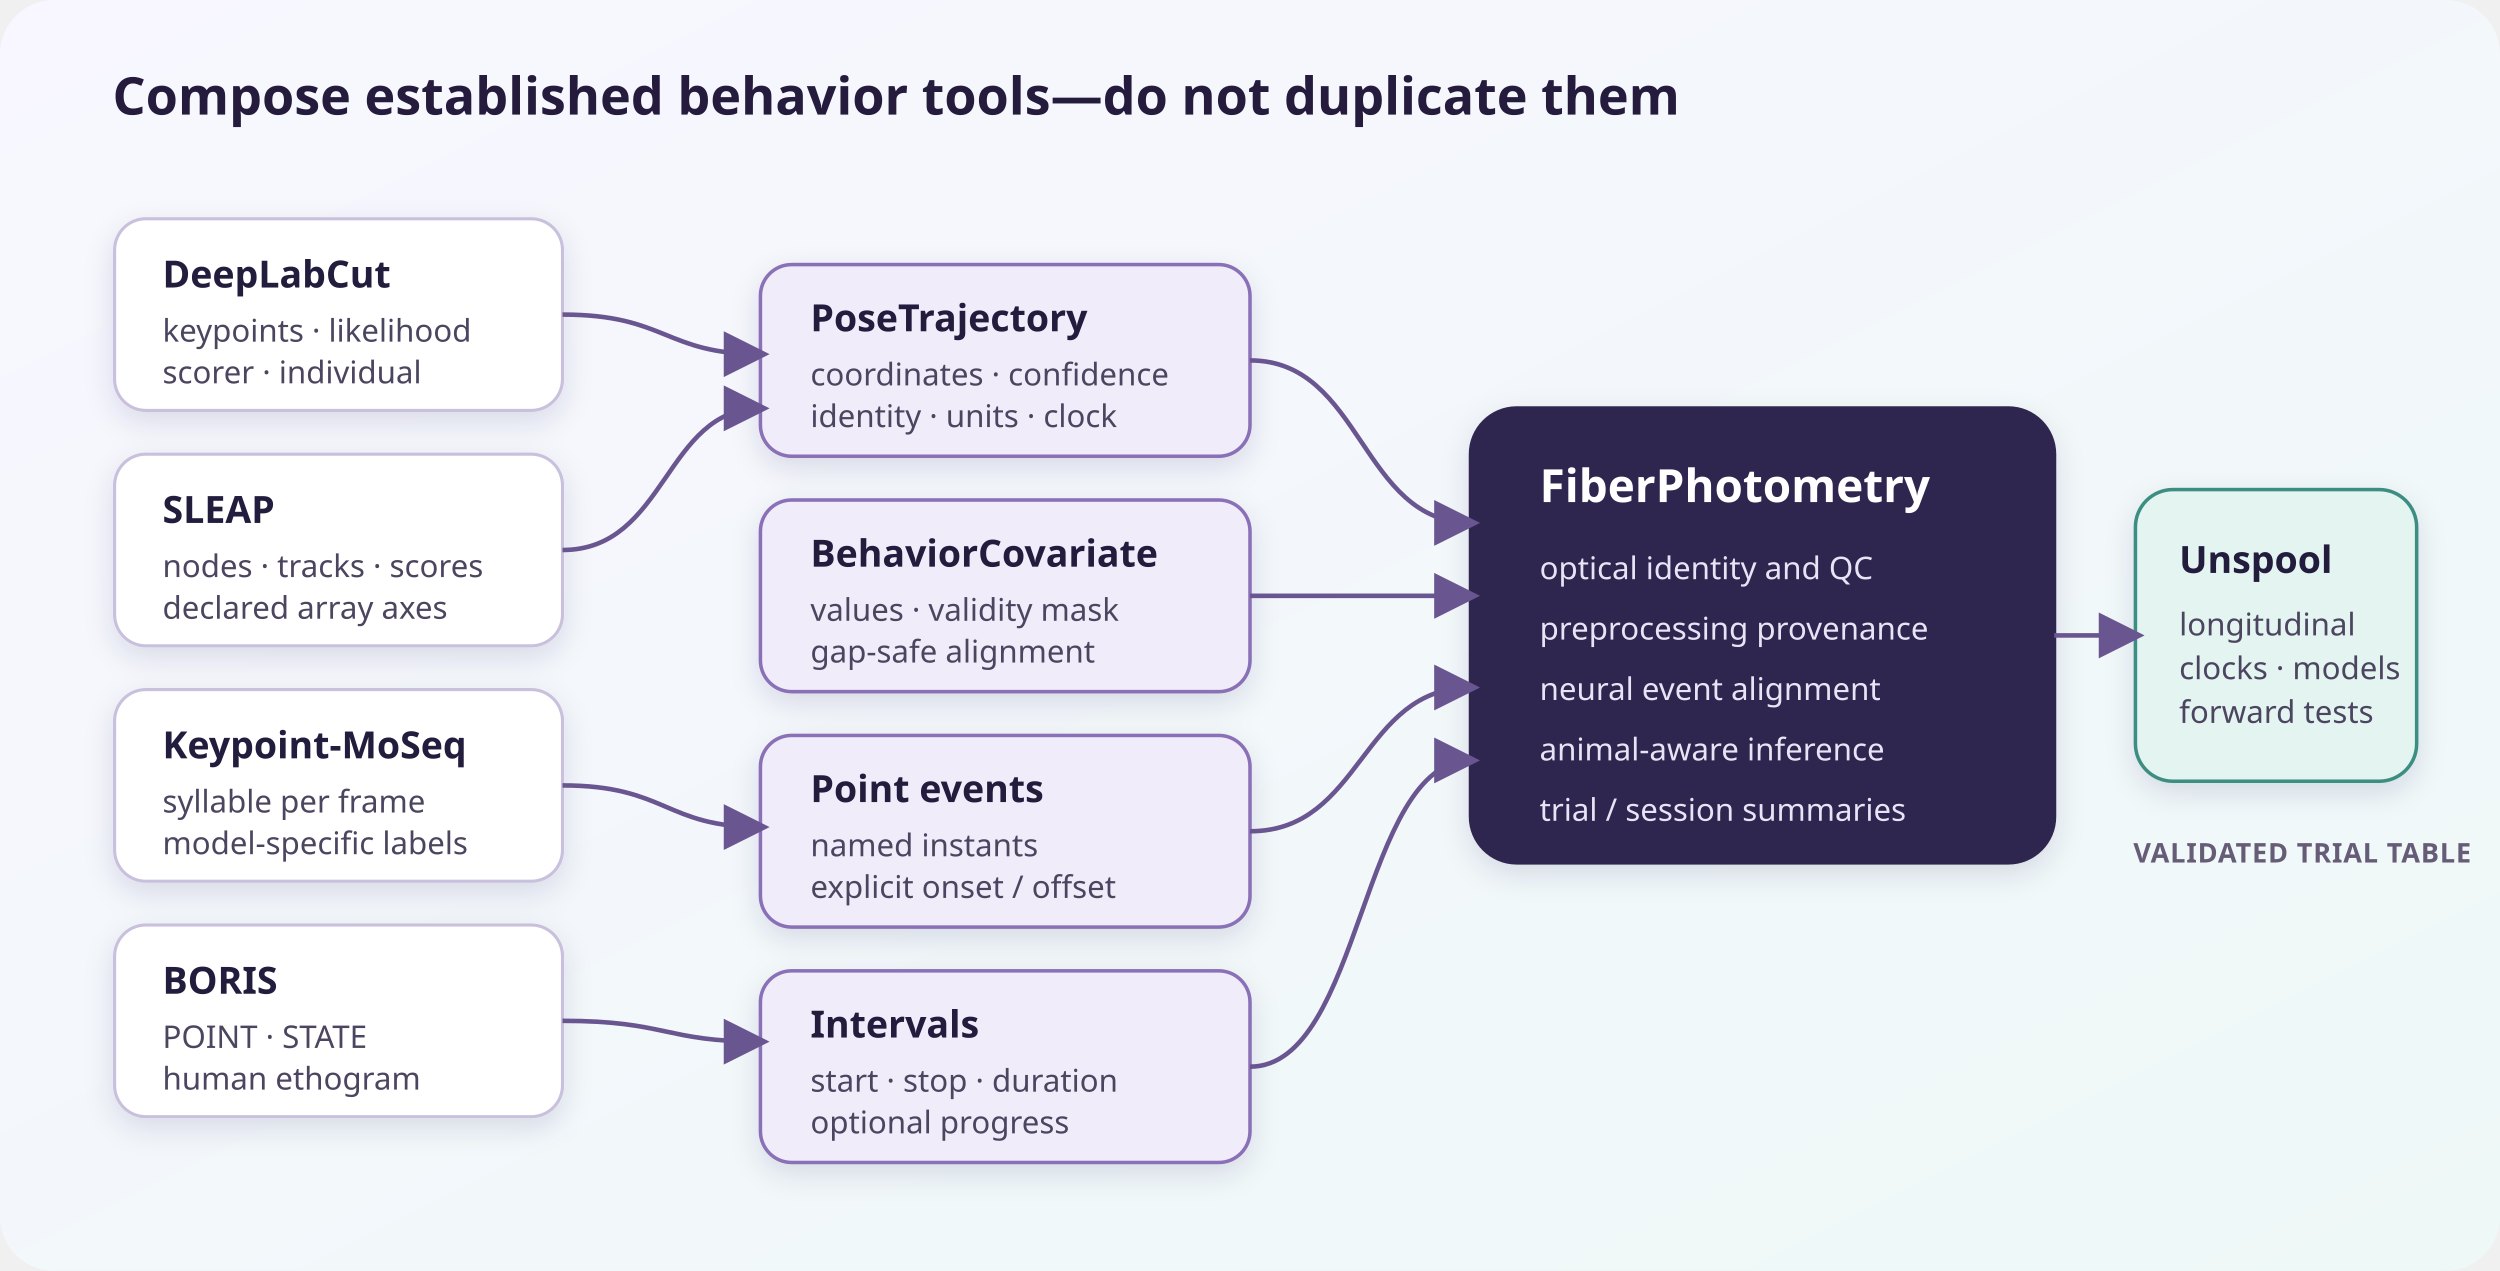
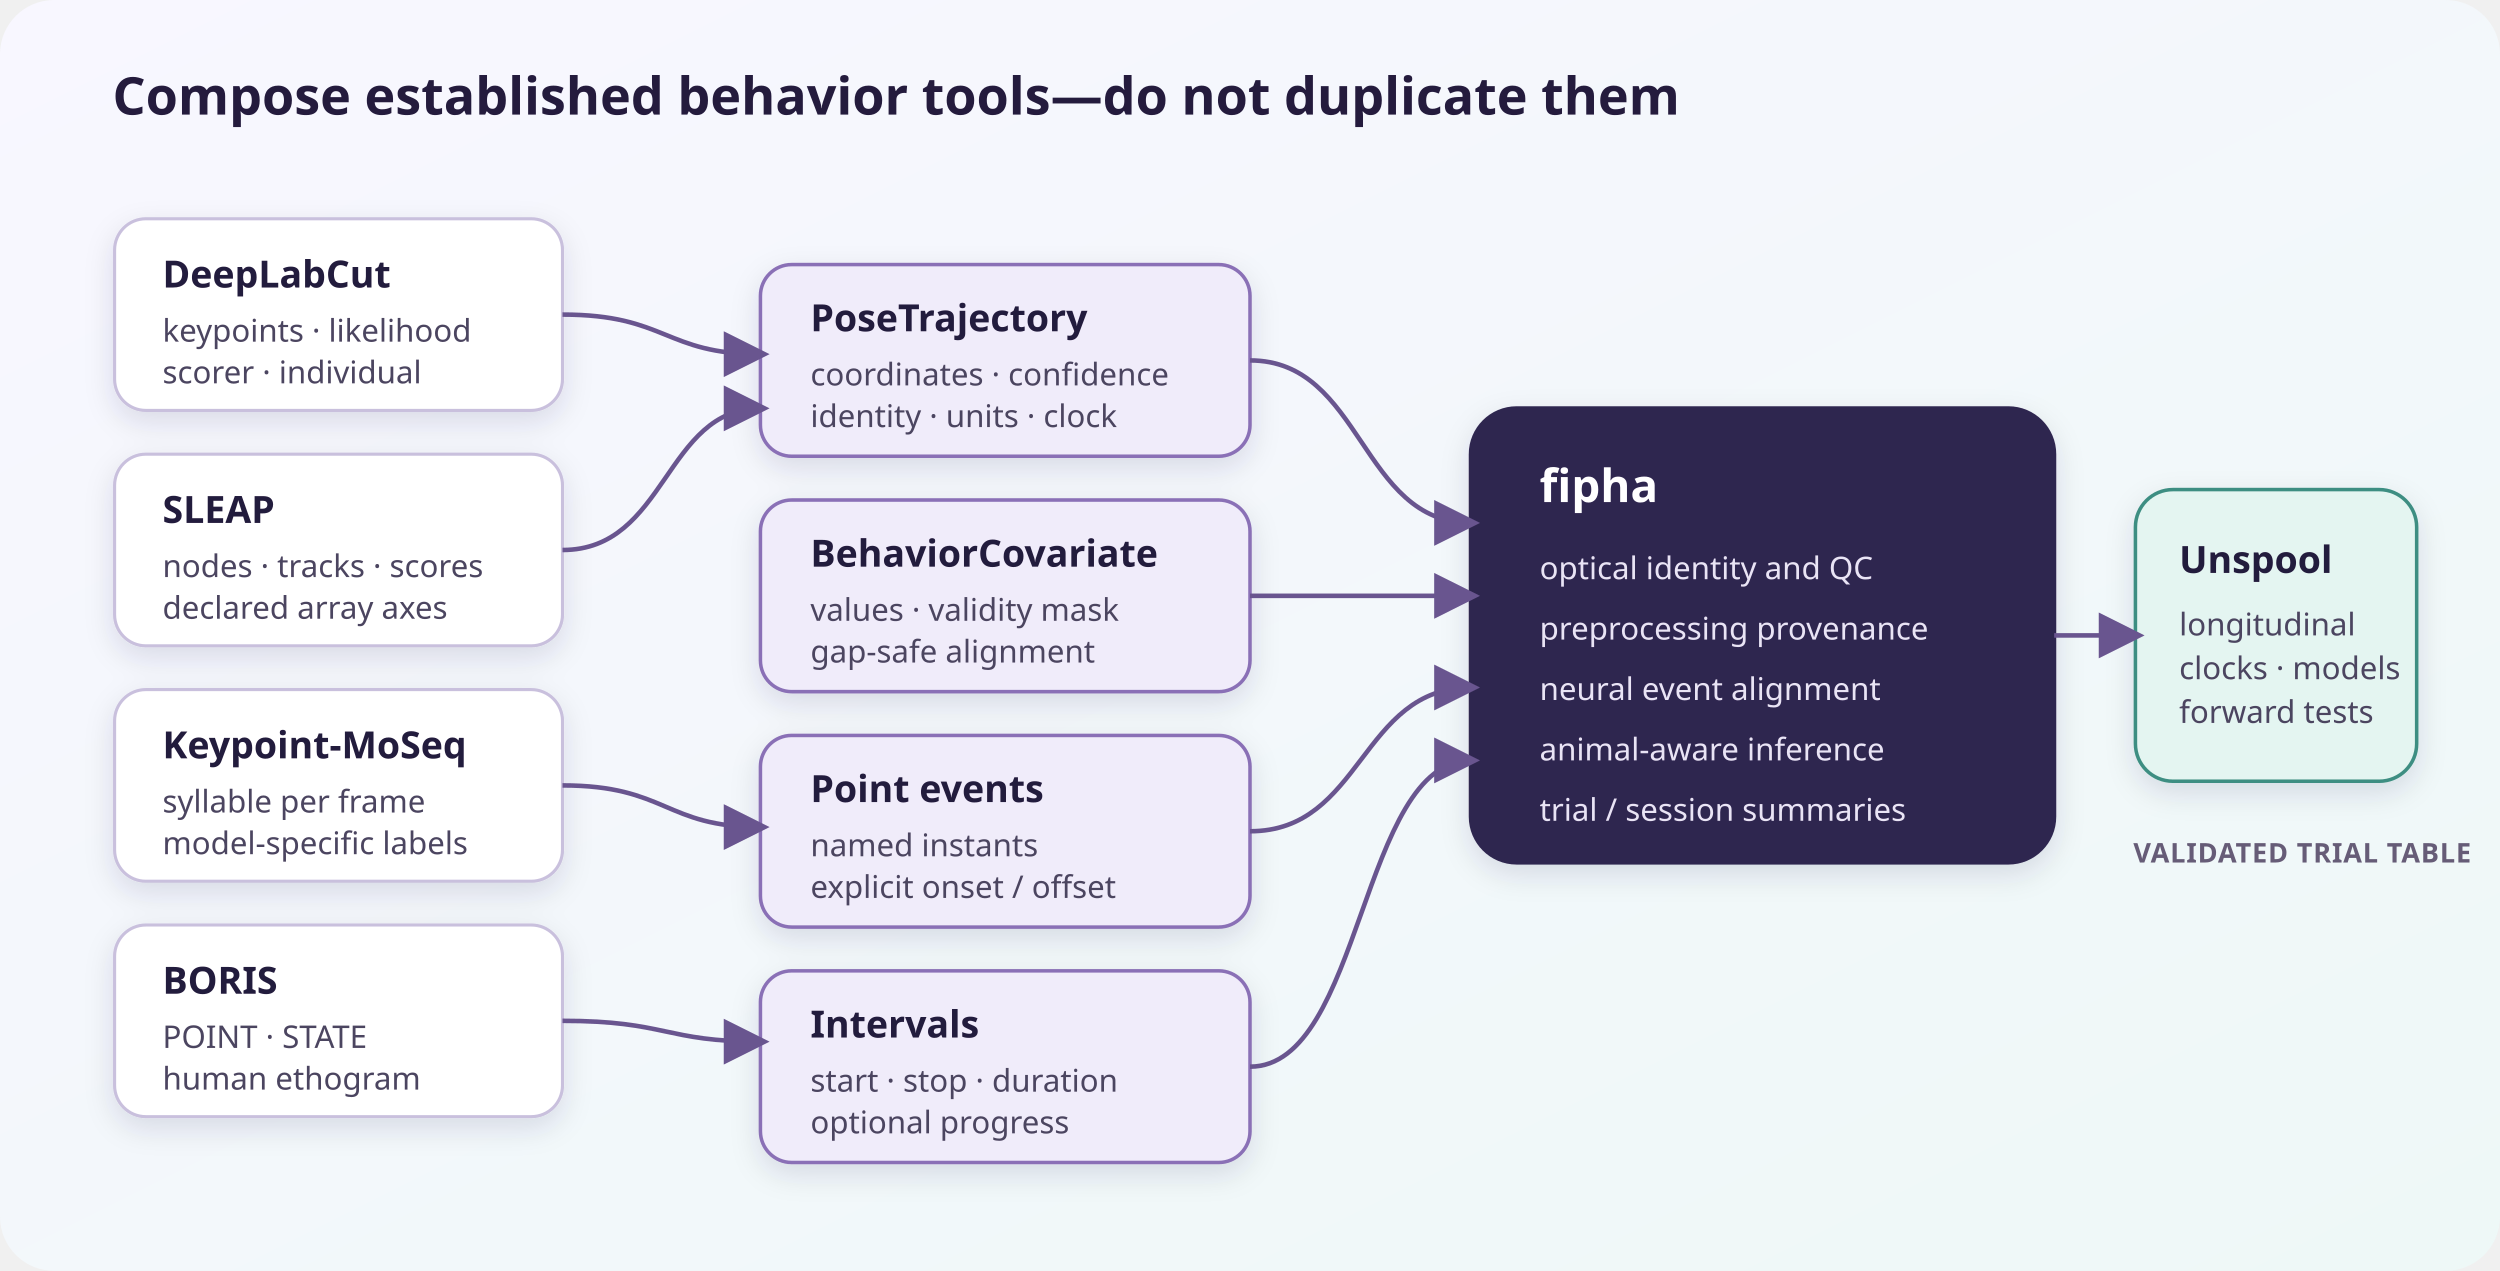
<svg xmlns="http://www.w3.org/2000/svg" width="1200" height="610" viewBox="0 0 1200 610" role="img" aria-labelledby="title desc">
  <defs>
    <linearGradient id="background" x1="0" y1="0" x2="1" y2="1">
      <stop offset="0" stop-color="#f8f7ff" />
      <stop offset="1" stop-color="#eef8f7" />
    </linearGradient>
    <filter id="shadow" x="-10%" y="-10%" width="120%" height="130%">
      <feDropShadow dx="0" dy="5" stdDeviation="7" flood-color="#261c46" flood-opacity="0.12" />
    </filter>
    <marker id="arrow" markerWidth="10" markerHeight="10" refX="8" refY="5" orient="auto">
      <path d="M0,0 L10,5 L0,10 Z" fill="#69558f" />
    </marker>
    <style>
      .heading { font: 700 25px system-ui, sans-serif; fill: #241b3d; }
      .label { font: 700 18px system-ui, sans-serif; fill: #241b3d; }
      .body { font: 400 15px system-ui, sans-serif; fill: #4c4560; }
      .small { font: 600 13px system-ui, sans-serif; fill: #665c77; letter-spacing: .03em; }
      .source { fill: #ffffff; stroke: #c9c0dd; stroke-width: 1.5; }
      .boundary { fill: #f0ecfa; stroke: #8a70b6; stroke-width: 1.7; }
      .core { fill: #2f2550; stroke: #2f2550; stroke-width: 2; }
      .core-label { font: 700 22px system-ui, sans-serif; fill: #ffffff; }
      .core-body { font: 400 15px system-ui, sans-serif; fill: #e9e4f5; }
      .peer { fill: #e4f5f1; stroke: #3e8e82; stroke-width: 1.7; }
      .line { fill: none; stroke: #69558f; stroke-width: 2.2; marker-end: url(#arrow); }
    </style>
  </defs>
  <rect width="1200" height="610" rx="26" fill="url(#background)" />
  <text x="54" y="55" class="heading">Compose established behavior tools—do not duplicate them</text>
  <g filter="url(#shadow)">
    <rect x="55" y="105" width="215" height="92" rx="15" class="source" />
    <text x="78" y="138" class="label">DeepLabCut</text>
    <text x="78" y="164" class="body">keypoints · likelihood</text>
    <text x="78" y="184" class="body">scorer · individual</text>
    <rect x="55" y="218" width="215" height="92" rx="15" class="source" />
    <text x="78" y="251" class="label">SLEAP</text>
    <text x="78" y="277" class="body">nodes · tracks · scores</text>
    <text x="78" y="297" class="body">declared array axes</text>
    <rect x="55" y="331" width="215" height="92" rx="15" class="source" />
    <text x="78" y="364" class="label">Keypoint-MoSeq</text>
    <text x="78" y="390" class="body">syllable per frame</text>
    <text x="78" y="410" class="body">model-specific labels</text>
    <rect x="55" y="444" width="215" height="92" rx="15" class="source" />
    <text x="78" y="477" class="label">BORIS</text>
    <text x="78" y="503" class="body">POINT · STATE</text>
    <text x="78" y="523" class="body">human ethogram</text>
  </g>
  <g filter="url(#shadow)">
    <rect x="365" y="127" width="235" height="92" rx="15" class="boundary" />
    <text x="389" y="159" class="label">PoseTrajectory</text>
    <text x="389" y="185" class="body">coordinates · confidence</text>
    <text x="389" y="205" class="body">identity · units · clock</text>
    <rect x="365" y="240" width="235" height="92" rx="15" class="boundary" />
    <text x="389" y="272" class="label">BehaviorCovariate</text>
    <text x="389" y="298" class="body">values · validity mask</text>
    <text x="389" y="318" class="body">gap-safe alignment</text>
    <rect x="365" y="353" width="235" height="92" rx="15" class="boundary" />
    <text x="389" y="385" class="label">Point events</text>
    <text x="389" y="411" class="body">named instants</text>
    <text x="389" y="431" class="body">explicit onset / offset</text>
    <rect x="365" y="466" width="235" height="92" rx="15" class="boundary" />
    <text x="389" y="498" class="label">Intervals</text>
    <text x="389" y="524" class="body">start · stop · duration</text>
    <text x="389" y="544" class="body">optional progress</text>
  </g>
  <g filter="url(#shadow)">
    <rect x="706" y="196" width="280" height="218" rx="22" class="core" />
-     <text x="739" y="241" class="core-label">FiberPhotometry</text>
+     <text x="739" y="241" class="core-label">fipha</text>
    <text x="739" y="278" class="core-body">optical identity and QC</text>
    <text x="739" y="307" class="core-body">preprocessing provenance</text>
    <text x="739" y="336" class="core-body">neural event alignment</text>
    <text x="739" y="365" class="core-body">animal-aware inference</text>
    <text x="739" y="394" class="core-body">trial / session summaries</text>
    <rect x="1025" y="235" width="135" height="140" rx="18" class="peer" />
    <text x="1046" y="275" class="label">Unspool</text>
    <text x="1046" y="305" class="body">longitudinal</text>
    <text x="1046" y="326" class="body">clocks · models</text>
    <text x="1046" y="347" class="body">forward tests</text>
  </g>
  <path d="M270 151 C320 151 319 170 365 170" class="line" />
  <path d="M270 264 C320 264 319 196 365 196" class="line" />
  <path d="M270 377 C320 377 319 397 365 397" class="line" />
  <path d="M270 490 C320 490 319 500 365 500" class="line" />
  <path d="M600 173 C654 173 653 251 706 251" class="line" />
  <path d="M600 286 C654 286 653 286 706 286" class="line" />
  <path d="M600 399 C654 399 653 330 706 330" class="line" />
  <path d="M600 512 C654 512 653 365 706 365" class="line" />
  <path d="M986 305 L1025 305" class="line" />
  <text x="1024" y="414" class="small">VALIDATED TRIAL TABLE</text>
</svg>
